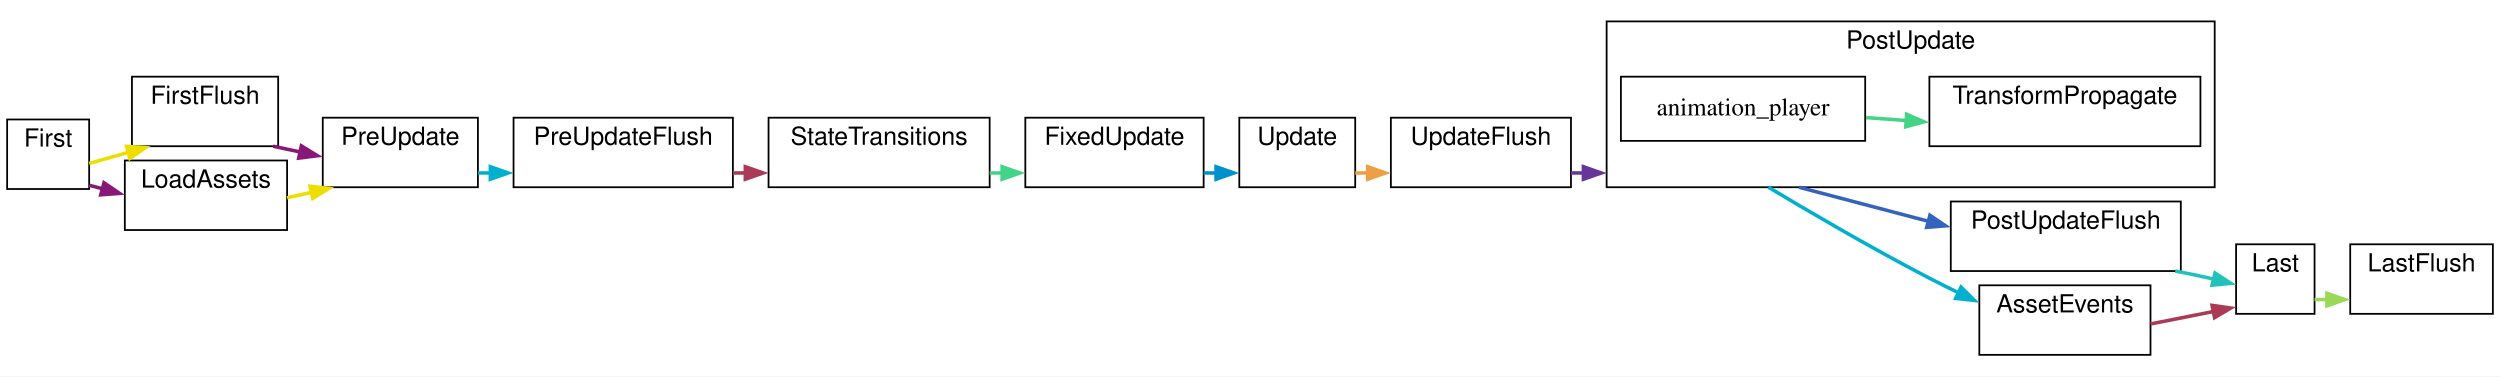
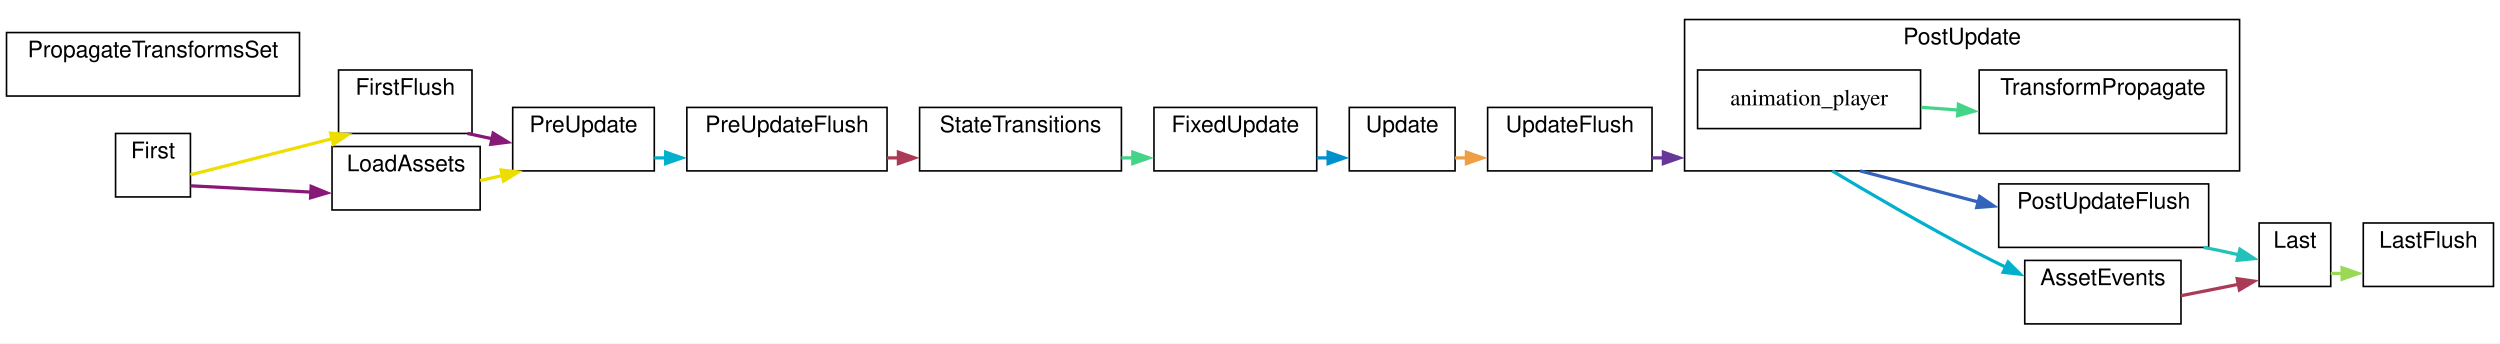
- <svg xmlns="http://www.w3.org/2000/svg" xmlns:xlink="http://www.w3.org/1999/xlink" width="1402pt" height="211pt" viewBox="0.00 0.00 1402.00 211.00">
+ <svg xmlns="http://www.w3.org/2000/svg" xmlns:xlink="http://www.w3.org/1999/xlink" width="1536pt" height="211pt" viewBox="0.00 0.00 1536.00 211.00">
  <g id="graph0" class="graph" transform="scale(1 1) rotate(0) translate(4 207)">
-     <polygon fill="white" stroke="none" points="-4,4 -4,-207 1398,-207 1398,4 -4,4" />
+     <polygon fill="white" stroke="none" points="-4,4 -4,-207 1532,-207 1532,4 -4,4" />
    <g id="clust1" class="cluster">
      <g id="a_clust1">
        <a xlink:title="Update">
-           <polygon fill="white" stroke="black" points="691,-102 691,-141 756,-141 756,-102 691,-102" />
-           <text text-anchor="middle" x="723.5" y="-125.8" font-family="Helvetica,sans-Serif" font-size="14.00">Update</text>
+           <polygon fill="white" stroke="black" points="825,-102 825,-141 890,-141 890,-102 825,-102" />
+           <text text-anchor="middle" x="857.5" y="-125.8" font-family="Helvetica,sans-Serif" font-size="14.00">Update</text>
        </a>
      </g>
    </g>
    <g id="clust2" class="cluster">
      <g id="a_clust2">
        <a xlink:title="FirstFlush">
-           <polygon fill="white" stroke="black" points="70,-125 70,-164 152,-164 152,-125 70,-125" />
-           <text text-anchor="middle" x="111" y="-148.8" font-family="Helvetica,sans-Serif" font-size="14.00">FirstFlush</text>
+           <polygon fill="white" stroke="black" points="204,-125 204,-164 286,-164 286,-125 204,-125" />
+           <text text-anchor="middle" x="245" y="-148.8" font-family="Helvetica,sans-Serif" font-size="14.00">FirstFlush</text>
        </a>
      </g>
    </g>
    <g id="clust3" class="cluster">
      <g id="a_clust3">
        <a xlink:title="PreUpdateFlush">
-           <polygon fill="white" stroke="black" points="284,-102 284,-141 407,-141 407,-102 284,-102" />
-           <text text-anchor="middle" x="345.5" y="-125.8" font-family="Helvetica,sans-Serif" font-size="14.00">PreUpdateFlush</text>
+           <polygon fill="white" stroke="black" points="418,-102 418,-141 541,-141 541,-102 418,-102" />
+           <text text-anchor="middle" x="479.5" y="-125.8" font-family="Helvetica,sans-Serif" font-size="14.00">PreUpdateFlush</text>
        </a>
      </g>
    </g>
    <g id="clust4" class="cluster">
      <g id="a_clust4">
        <a xlink:title="UpdateFlush">
-           <polygon fill="white" stroke="black" points="776,-102 776,-141 877,-141 877,-102 776,-102" />
-           <text text-anchor="middle" x="826.5" y="-125.8" font-family="Helvetica,sans-Serif" font-size="14.00">UpdateFlush</text>
+           <polygon fill="white" stroke="black" points="910,-102 910,-141 1011,-141 1011,-102 910,-102" />
+           <text text-anchor="middle" x="960.5" y="-125.8" font-family="Helvetica,sans-Serif" font-size="14.00">UpdateFlush</text>
        </a>
      </g>
    </g>
    <g id="clust5" class="cluster">
      <g id="a_clust5">
        <a xlink:title="PostUpdateFlush">
-           <polygon fill="white" stroke="black" points="1090,-55 1090,-94 1219,-94 1219,-55 1090,-55" />
-           <text text-anchor="middle" x="1154.5" y="-78.8" font-family="Helvetica,sans-Serif" font-size="14.00">PostUpdateFlush</text>
+           <polygon fill="white" stroke="black" points="1224,-55 1224,-94 1353,-94 1353,-55 1224,-55" />
+           <text text-anchor="middle" x="1288.5" y="-78.8" font-family="Helvetica,sans-Serif" font-size="14.00">PostUpdateFlush</text>
        </a>
      </g>
    </g>
    <g id="clust6" class="cluster">
      <g id="a_clust6">
        <a xlink:title="LastFlush">
-           <polygon fill="white" stroke="black" points="1314,-31 1314,-70 1394,-70 1394,-31 1314,-31" />
-           <text text-anchor="middle" x="1354" y="-54.8" font-family="Helvetica,sans-Serif" font-size="14.00">LastFlush</text>
+           <polygon fill="white" stroke="black" points="1448,-31 1448,-70 1528,-70 1528,-31 1448,-31" />
+           <text text-anchor="middle" x="1488" y="-54.8" font-family="Helvetica,sans-Serif" font-size="14.00">LastFlush</text>
        </a>
      </g>
    </g>
    <g id="clust7" class="cluster">
      <g id="a_clust7">
        <a xlink:title="First">
-           <polygon fill="white" stroke="black" points="0,-101 0,-140 46,-140 46,-101 0,-101" />
-           <text text-anchor="middle" x="23" y="-124.8" font-family="Helvetica,sans-Serif" font-size="14.00">First</text>
+           <polygon fill="white" stroke="black" points="67,-86 67,-125 113,-125 113,-86 67,-86" />
+           <text text-anchor="middle" x="90" y="-109.8" font-family="Helvetica,sans-Serif" font-size="14.00">First</text>
        </a>
      </g>
    </g>
    <g id="clust8" class="cluster">
      <g id="a_clust8">
        <a xlink:title="PreUpdate">
-           <polygon fill="white" stroke="black" points="177,-102 177,-141 264,-141 264,-102 177,-102" />
-           <text text-anchor="middle" x="220.5" y="-125.8" font-family="Helvetica,sans-Serif" font-size="14.00">PreUpdate</text>
+           <polygon fill="white" stroke="black" points="311,-102 311,-141 398,-141 398,-102 311,-102" />
+           <text text-anchor="middle" x="354.5" y="-125.8" font-family="Helvetica,sans-Serif" font-size="14.00">PreUpdate</text>
        </a>
      </g>
    </g>
    <g id="clust9" class="cluster">
      <g id="a_clust9">
        <a xlink:title="StateTransitions">
-           <polygon fill="white" stroke="black" points="427,-102 427,-141 551,-141 551,-102 427,-102" />
-           <text text-anchor="middle" x="489" y="-125.8" font-family="Helvetica,sans-Serif" font-size="14.00">StateTransitions</text>
+           <polygon fill="white" stroke="black" points="561,-102 561,-141 685,-141 685,-102 561,-102" />
+           <text text-anchor="middle" x="623" y="-125.8" font-family="Helvetica,sans-Serif" font-size="14.00">StateTransitions</text>
        </a>
      </g>
    </g>
    <g id="clust10" class="cluster">
      <g id="a_clust10">
        <a xlink:title="FixedUpdate">
-           <polygon fill="white" stroke="black" points="571,-102 571,-141 671,-141 671,-102 571,-102" />
-           <text text-anchor="middle" x="621" y="-125.8" font-family="Helvetica,sans-Serif" font-size="14.00">FixedUpdate</text>
+           <polygon fill="white" stroke="black" points="705,-102 705,-141 805,-141 805,-102 705,-102" />
+           <text text-anchor="middle" x="755" y="-125.8" font-family="Helvetica,sans-Serif" font-size="14.00">FixedUpdate</text>
        </a>
      </g>
    </g>
    <g id="clust11" class="cluster">
      <g id="a_clust11">
        <a xlink:title="PostUpdate">
-           <polygon fill="white" stroke="black" points="897,-102 897,-195 1238,-195 1238,-102 897,-102" />
-           <text text-anchor="middle" x="1067.5" y="-179.8" font-family="Helvetica,sans-Serif" font-size="14.00">PostUpdate</text>
+           <polygon fill="white" stroke="black" points="1031,-102 1031,-195 1372,-195 1372,-102 1031,-102" />
+           <text text-anchor="middle" x="1201.5" y="-179.8" font-family="Helvetica,sans-Serif" font-size="14.00">PostUpdate</text>
        </a>
      </g>
    </g>
    <g id="clust12" class="cluster">
      <g id="a_clust12">
        <a xlink:title="TransformPropagate">
-           <polygon fill="white" stroke="black" points="1078,-125 1078,-164 1230,-164 1230,-125 1078,-125" />
-           <text text-anchor="middle" x="1154" y="-148.8" font-family="Helvetica,sans-Serif" font-size="14.00">TransformPropagate</text>
+           <polygon fill="white" stroke="black" points="1212,-125 1212,-164 1364,-164 1364,-125 1212,-125" />
+           <text text-anchor="middle" x="1288" y="-148.8" font-family="Helvetica,sans-Serif" font-size="14.00">TransformPropagate</text>
        </a>
      </g>
    </g>
    <g id="clust13" class="cluster">
      <g id="a_clust13">
        <a xlink:title="Last">
-           <polygon fill="white" stroke="black" points="1250,-31 1250,-70 1294,-70 1294,-31 1250,-31" />
-           <text text-anchor="middle" x="1272" y="-54.8" font-family="Helvetica,sans-Serif" font-size="14.00">Last</text>
+           <polygon fill="white" stroke="black" points="1384,-31 1384,-70 1428,-70 1428,-31 1384,-31" />
+           <text text-anchor="middle" x="1406" y="-54.8" font-family="Helvetica,sans-Serif" font-size="14.00">Last</text>
        </a>
      </g>
    </g>
    <g id="clust14" class="cluster">
      <g id="a_clust14">
-         <a xlink:title="LoadAssets">
-           <polygon fill="white" stroke="black" points="66,-78 66,-117 157,-117 157,-78 66,-78" />
-           <text text-anchor="middle" x="111.5" y="-101.8" font-family="Helvetica,sans-Serif" font-size="14.00">LoadAssets</text>
+         <a xlink:title="PropagateTransformsSet">
+           <polygon fill="white" stroke="black" points="0,-148 0,-187 180,-187 180,-148 0,-148" />
+           <text text-anchor="middle" x="90" y="-171.8" font-family="Helvetica,sans-Serif" font-size="14.00">PropagateTransformsSet</text>
        </a>
      </g>
    </g>
    <g id="clust15" class="cluster">
      <g id="a_clust15">
+         <a xlink:title="LoadAssets">
+           <polygon fill="white" stroke="black" points="200,-78 200,-117 291,-117 291,-78 200,-78" />
+           <text text-anchor="middle" x="245.5" y="-101.8" font-family="Helvetica,sans-Serif" font-size="14.00">LoadAssets</text>
+         </a>
+       </g>
+     </g>
+     <g id="clust16" class="cluster">
+       <g id="a_clust16">
        <a xlink:title="AssetEvents">
-           <polygon fill="white" stroke="black" points="1106,-8 1106,-47 1202,-47 1202,-8 1106,-8" />
-           <text text-anchor="middle" x="1154" y="-31.8" font-family="Helvetica,sans-Serif" font-size="14.00">AssetEvents</text>
+           <polygon fill="white" stroke="black" points="1240,-8 1240,-47 1336,-47 1336,-8 1240,-8" />
+           <text text-anchor="middle" x="1288" y="-31.8" font-family="Helvetica,sans-Serif" font-size="14.00">AssetEvents</text>
        </a>
      </g>
    </g>
    <g id="edge7" class="edge">
      <g id="a_edge7">
        <a xlink:title="Update → UpdateFlush">
-           <path fill="none" stroke="#ee9e44" stroke-width="2" d="M756,-110C758.35,-110 760.77,-110 763.22,-110" />
-           <polygon fill="#ee9e44" stroke="#ee9e44" stroke-width="2" points="762.97,-113.5 772.97,-110 762.97,-106.5 762.97,-113.5" />
+           <path fill="none" stroke="#ee9e44" stroke-width="2" d="M890,-110C892.35,-110 894.77,-110 897.22,-110" />
+           <polygon fill="#ee9e44" stroke="#ee9e44" stroke-width="2" points="896.97,-113.5 906.97,-110 896.97,-106.5 896.97,-113.5" />
        </a>
      </g>
    </g>
    <g id="edge2" class="edge">
      <g id="a_edge2">
        <a xlink:title="FirstFlush → PreUpdate">
-           <path fill="none" stroke="#881877" stroke-width="2" d="M149.2,-125C154.17,-123.94 159.34,-122.82 164.52,-121.71" />
-           <polygon fill="#881877" stroke="#881877" stroke-width="2" points="165,-125.19 174.04,-119.66 163.53,-118.34 165,-125.19" />
+           <path fill="none" stroke="#881877" stroke-width="2" d="M283.2,-125C288.17,-123.94 293.34,-122.82 298.52,-121.71" />
+           <polygon fill="#881877" stroke="#881877" stroke-width="2" points="299,-125.19 308.04,-119.66 297.53,-118.34 299,-125.19" />
        </a>
      </g>
    </g>
    <g id="edge4" class="edge">
      <g id="a_edge4">
        <a xlink:title="PreUpdateFlush → StateTransitions">
-           <path fill="none" stroke="#aa3a55" stroke-width="2" d="M407,-110C409.39,-110 411.8,-110 414.21,-110" />
-           <polygon fill="#aa3a55" stroke="#aa3a55" stroke-width="2" points="413.98,-113.5 423.98,-110 413.98,-106.5 413.98,-113.5" />
+           <path fill="none" stroke="#aa3a55" stroke-width="2" d="M541,-110C543.39,-110 545.8,-110 548.21,-110" />
+           <polygon fill="#aa3a55" stroke="#aa3a55" stroke-width="2" points="547.98,-113.5 557.98,-110 547.98,-106.5 547.98,-113.5" />
        </a>
      </g>
    </g>
    <g id="edge8" class="edge">
      <g id="a_edge8">
        <a xlink:title="UpdateFlush → PostUpdate">
-           <path fill="none" stroke="#663699" stroke-width="2" d="M877,-110C879.38,-110 881.8,-110 884.24,-110" />
-           <polygon fill="#663699" stroke="#663699" stroke-width="2" points="883.98,-113.5 893.98,-110 883.98,-106.5 883.98,-113.5" />
+           <path fill="none" stroke="#663699" stroke-width="2" d="M1011,-110C1013.38,-110 1015.8,-110 1018.24,-110" />
+           <polygon fill="#663699" stroke="#663699" stroke-width="2" points="1017.98,-113.5 1027.98,-110 1017.98,-106.5 1017.98,-113.5" />
        </a>
      </g>
    </g>
    <g id="edge10" class="edge">
      <g id="a_edge10">
        <a xlink:title="PostUpdateFlush → Last">
-           <path fill="none" stroke="#22c2bb" stroke-width="2" d="M1215.86,-55C1222.79,-53.7 1230.03,-52.21 1237.41,-50.49" />
-           <polygon fill="#22c2bb" stroke="#22c2bb" stroke-width="2" points="1238.21,-53.9 1247.07,-48.09 1236.52,-47.1 1238.21,-53.9" />
+           <path fill="none" stroke="#22c2bb" stroke-width="2" d="M1349.86,-55C1356.79,-53.7 1364.03,-52.21 1371.41,-50.49" />
+           <polygon fill="#22c2bb" stroke="#22c2bb" stroke-width="2" points="1372.21,-53.9 1381.07,-48.09 1370.52,-47.1 1372.21,-53.9" />
        </a>
      </g>
    </g>
    <g id="edge1" class="edge">
      <g id="a_edge1">
        <a xlink:title="First → FirstFlush">
-           <path fill="none" stroke="#eede00" stroke-width="2" d="M46,-115.34C52.44,-117.18 59.5,-119.18 66,-121 66.73,-121.2 67.47,-121.41 68.21,-121.62" />
-           <polygon fill="#eede00" stroke="#eede00" stroke-width="2" points="67,-124.91 77.57,-124.2 68.86,-118.17 67,-124.91" />
+           <path fill="none" stroke="#eede00" stroke-width="2" d="M113,-99.61C135.67,-105.39 171.64,-114.55 200.15,-121.82" />
+           <polygon fill="#eede00" stroke="#eede00" stroke-width="2" points="199.13,-125.17 209.69,-124.25 200.86,-118.39 199.13,-125.17" />
        </a>
      </g>
    </g>
    <g id="edge13" class="edge">
      <g id="a_edge13">
        <a xlink:title="First → LoadAssets">
-           <path fill="none" stroke="#881877" stroke-width="2" d="M46,-103.12C48.46,-102.46 51.05,-101.77 53.71,-101.05" />
-           <polygon fill="#881877" stroke="#881877" stroke-width="2" points="54.32,-104.51 63.08,-98.55 52.51,-97.75 54.32,-104.51" />
+           <path fill="none" stroke="#881877" stroke-width="2" d="M113,-92.85C132.35,-91.84 161.38,-90.32 187.19,-88.97" />
+           <polygon fill="#881877" stroke="#881877" stroke-width="2" points="187.18,-92.48 196.98,-88.46 186.81,-85.49 187.18,-92.48" />
        </a>
      </g>
    </g>
    <g id="edge3" class="edge">
      <g id="a_edge3">
        <a xlink:title="PreUpdate → PreUpdateFlush">
-           <path fill="none" stroke="#00b0cc" stroke-width="2" d="M264,-110C266.39,-110 268.82,-110 271.28,-110" />
-           <polygon fill="#00b0cc" stroke="#00b0cc" stroke-width="2" points="270.98,-113.5 280.98,-110 270.98,-106.5 270.98,-113.5" />
+           <path fill="none" stroke="#00b0cc" stroke-width="2" d="M398,-110C400.39,-110 402.82,-110 405.28,-110" />
+           <polygon fill="#00b0cc" stroke="#00b0cc" stroke-width="2" points="404.98,-113.5 414.98,-110 404.98,-106.5 404.98,-113.5" />
        </a>
      </g>
    </g>
    <g id="edge5" class="edge">
      <g id="a_edge5">
        <a xlink:title="StateTransitions → FixedUpdate">
-           <path fill="none" stroke="#44d488" stroke-width="2" d="M551,-110C553.39,-110 555.79,-110 558.19,-110" />
-           <polygon fill="#44d488" stroke="#44d488" stroke-width="2" points="557.98,-113.5 567.98,-110 557.98,-106.5 557.98,-113.5" />
+           <path fill="none" stroke="#44d488" stroke-width="2" d="M685,-110C687.39,-110 689.79,-110 692.19,-110" />
+           <polygon fill="#44d488" stroke="#44d488" stroke-width="2" points="691.98,-113.5 701.98,-110 691.98,-106.5 691.98,-113.5" />
        </a>
      </g>
    </g>
    <g id="edge6" class="edge">
      <g id="a_edge6">
        <a xlink:title="FixedUpdate → Update">
-           <path fill="none" stroke="#0090cc" stroke-width="2" d="M671,-110C673.37,-110 675.75,-110 678.11,-110" />
-           <polygon fill="#0090cc" stroke="#0090cc" stroke-width="2" points="677.98,-113.5 687.98,-110 677.98,-106.5 677.98,-113.5" />
+           <path fill="none" stroke="#0090cc" stroke-width="2" d="M805,-110C807.37,-110 809.75,-110 812.11,-110" />
+           <polygon fill="#0090cc" stroke="#0090cc" stroke-width="2" points="811.98,-113.5 821.98,-110 811.98,-106.5 811.98,-113.5" />
        </a>
      </g>
    </g>
    <g id="edge9" class="edge">
      <g id="a_edge9">
        <a xlink:title="PostUpdate → PostUpdateFlush">
-           <path fill="none" stroke="#3363bb" stroke-width="2" d="M1004.87,-102C1024.85,-96.74 1051.94,-89.61 1077.48,-82.88" />
-           <polygon fill="#3363bb" stroke="#3363bb" stroke-width="2" points="1078.3,-86.29 1087.08,-80.36 1076.51,-79.52 1078.3,-86.29" />
+           <path fill="none" stroke="#3363bb" stroke-width="2" d="M1138.87,-102C1158.85,-96.74 1185.94,-89.61 1211.48,-82.88" />
+           <polygon fill="#3363bb" stroke="#3363bb" stroke-width="2" points="1212.3,-86.29 1221.08,-80.36 1210.51,-79.52 1212.3,-86.29" />
        </a>
      </g>
    </g>
    <g id="edge14" class="edge">
      <g id="a_edge14">
        <a xlink:title="PostUpdate → AssetEvents">
-           <path fill="none" stroke="#00b0cc" stroke-width="2" d="M987.72,-102C1007.21,-90.31 1044.94,-68.1 1078,-51 1083.32,-48.25 1088.9,-45.46 1094.51,-42.73" />
-           <polygon fill="#00b0cc" stroke="#00b0cc" stroke-width="2" points="1095.77,-46.01 1103.27,-38.53 1092.74,-39.7 1095.77,-46.01" />
+           <path fill="none" stroke="#00b0cc" stroke-width="2" d="M1121.72,-102C1141.21,-90.31 1178.94,-68.1 1212,-51 1217.32,-48.25 1222.9,-45.46 1228.51,-42.73" />
+           <polygon fill="#00b0cc" stroke="#00b0cc" stroke-width="2" points="1229.77,-46.01 1237.27,-38.53 1226.74,-39.7 1229.77,-46.01" />
        </a>
      </g>
    </g>
    <g id="node13" class="node">
      <g id="a_node13">
        <a xlink:title="bevy_animation::animation_player">
-           <polygon fill="white" stroke="black" points="1042,-164 905,-164 905,-128 1042,-128 1042,-164" />
-           <text text-anchor="middle" x="973.5" y="-142.3" font-family="Times,serif" font-size="14.00">animation_player</text>
+           <polygon fill="white" stroke="black" points="1176,-164 1039,-164 1039,-128 1176,-128 1176,-164" />
+           <text text-anchor="middle" x="1107.5" y="-142.3" font-family="Times,serif" font-size="14.00">animation_player</text>
        </a>
      </g>
    </g>
    <g id="edge16" class="edge">
      <g id="a_edge16">
        <a xlink:title="animation_player → TransformPropagate">
-           <path fill="none" stroke="#44d488" stroke-width="2" d="M1042.49,-141.05C1049.93,-140.51 1057.58,-139.95 1065.21,-139.39" />
-           <polygon fill="#44d488" stroke="#44d488" stroke-width="2" points="1065.26,-142.9 1074.98,-138.68 1064.76,-135.92 1065.26,-142.9" />
+           <path fill="none" stroke="#44d488" stroke-width="2" d="M1176.49,-141.05C1183.93,-140.51 1191.58,-139.95 1199.21,-139.39" />
+           <polygon fill="#44d488" stroke="#44d488" stroke-width="2" points="1199.26,-142.9 1208.98,-138.68 1198.76,-135.92 1199.26,-142.9" />
        </a>
      </g>
    </g>
    <g id="edge11" class="edge">
      <g id="a_edge11">
        <a xlink:title="Last → LastFlush">
-           <path fill="none" stroke="#99d955" stroke-width="2" d="M1294,-39C1296.31,-39 1298.74,-39 1301.23,-39" />
-           <polygon fill="#99d955" stroke="#99d955" stroke-width="2" points="1300.98,-42.5 1310.98,-39 1300.98,-35.5 1300.98,-42.5" />
+           <path fill="none" stroke="#99d955" stroke-width="2" d="M1428,-39C1430.31,-39 1432.74,-39 1435.23,-39" />
+           <polygon fill="#99d955" stroke="#99d955" stroke-width="2" points="1434.98,-42.5 1444.98,-39 1434.98,-35.5 1434.98,-42.5" />
        </a>
      </g>
    </g>
    <g id="edge12" class="edge">
      <g id="a_edge12">
        <a xlink:title="LoadAssets → PreUpdate">
-           <path fill="none" stroke="#eede00" stroke-width="2" d="M157,-96.09C161.6,-97.12 166.28,-98.18 170.91,-99.21" />
-           <polygon fill="#eede00" stroke="#eede00" stroke-width="2" points="169.87,-102.57 180.39,-101.34 171.4,-95.74 169.87,-102.57" />
+           <path fill="none" stroke="#eede00" stroke-width="2" d="M291,-96.09C295.6,-97.12 300.28,-98.18 304.91,-99.21" />
+           <polygon fill="#eede00" stroke="#eede00" stroke-width="2" points="303.87,-102.57 314.39,-101.34 305.4,-95.74 303.87,-102.57" />
        </a>
      </g>
    </g>
    <g id="edge15" class="edge">
      <g id="a_edge15">
        <a xlink:title="AssetEvents → Last">
-           <path fill="none" stroke="#aa3a55" stroke-width="2" d="M1202,-25.32C1213.9,-27.68 1226.45,-30.17 1237.53,-32.36" />
-           <polygon fill="#aa3a55" stroke="#aa3a55" stroke-width="2" points="1236.54,-35.74 1247.03,-34.25 1237.91,-28.87 1236.54,-35.74" />
+           <path fill="none" stroke="#aa3a55" stroke-width="2" d="M1336,-25.32C1347.9,-27.68 1360.45,-30.17 1371.53,-32.36" />
+           <polygon fill="#aa3a55" stroke="#aa3a55" stroke-width="2" points="1370.54,-35.74 1381.03,-34.25 1371.91,-28.87 1370.54,-35.74" />
        </a>
      </g>
    </g>
  </g>
</svg>
